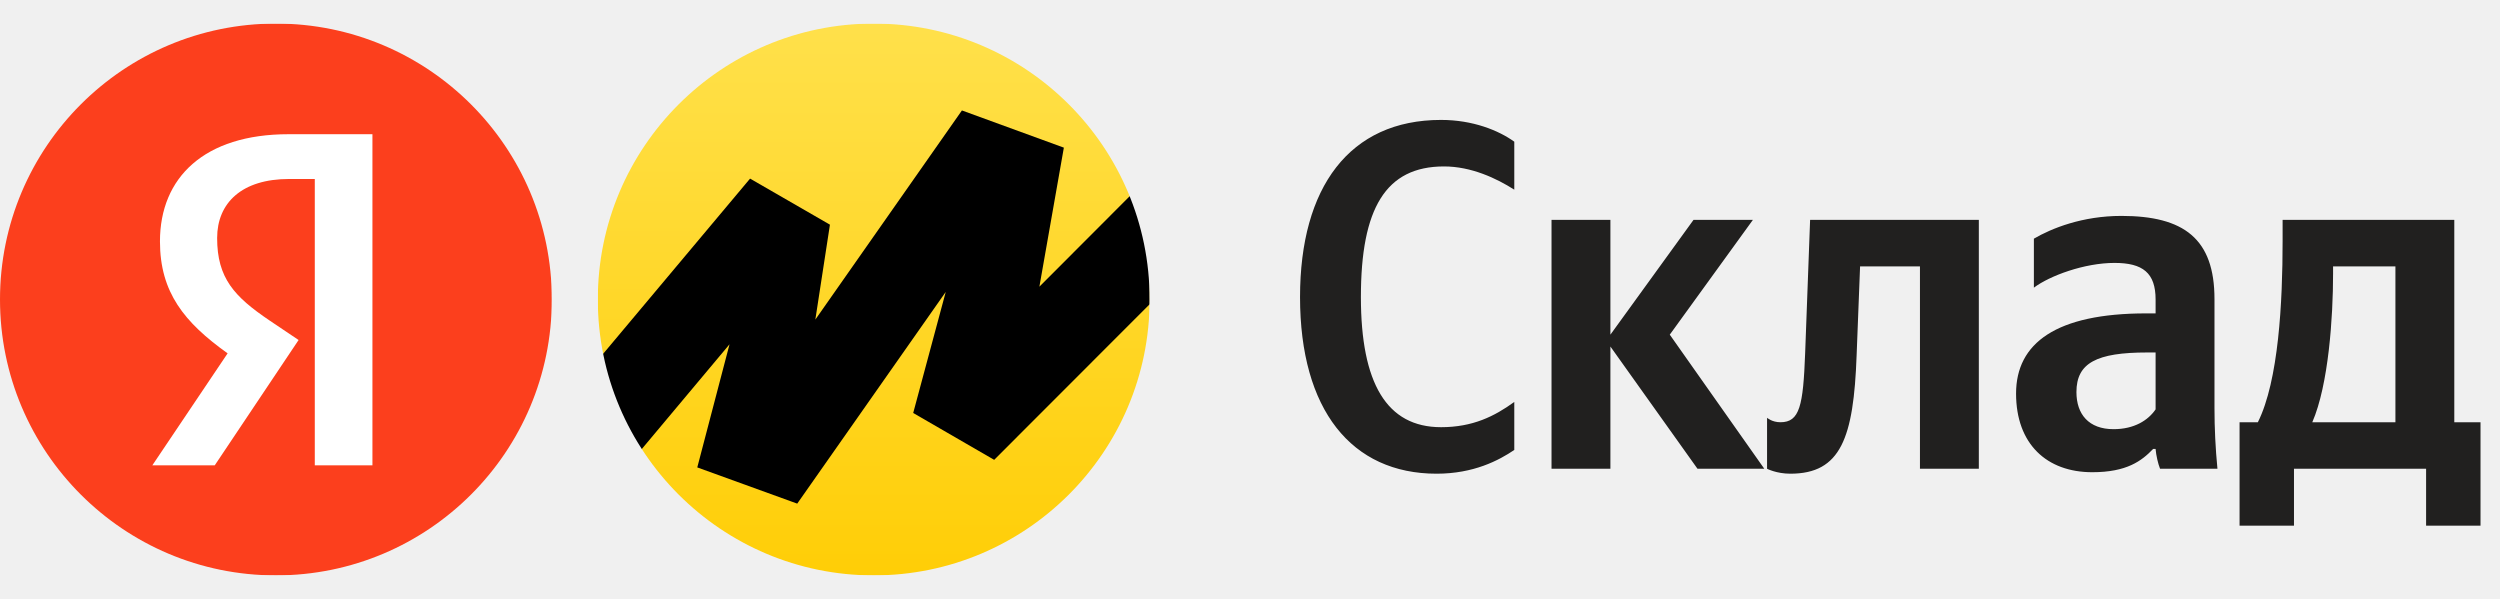
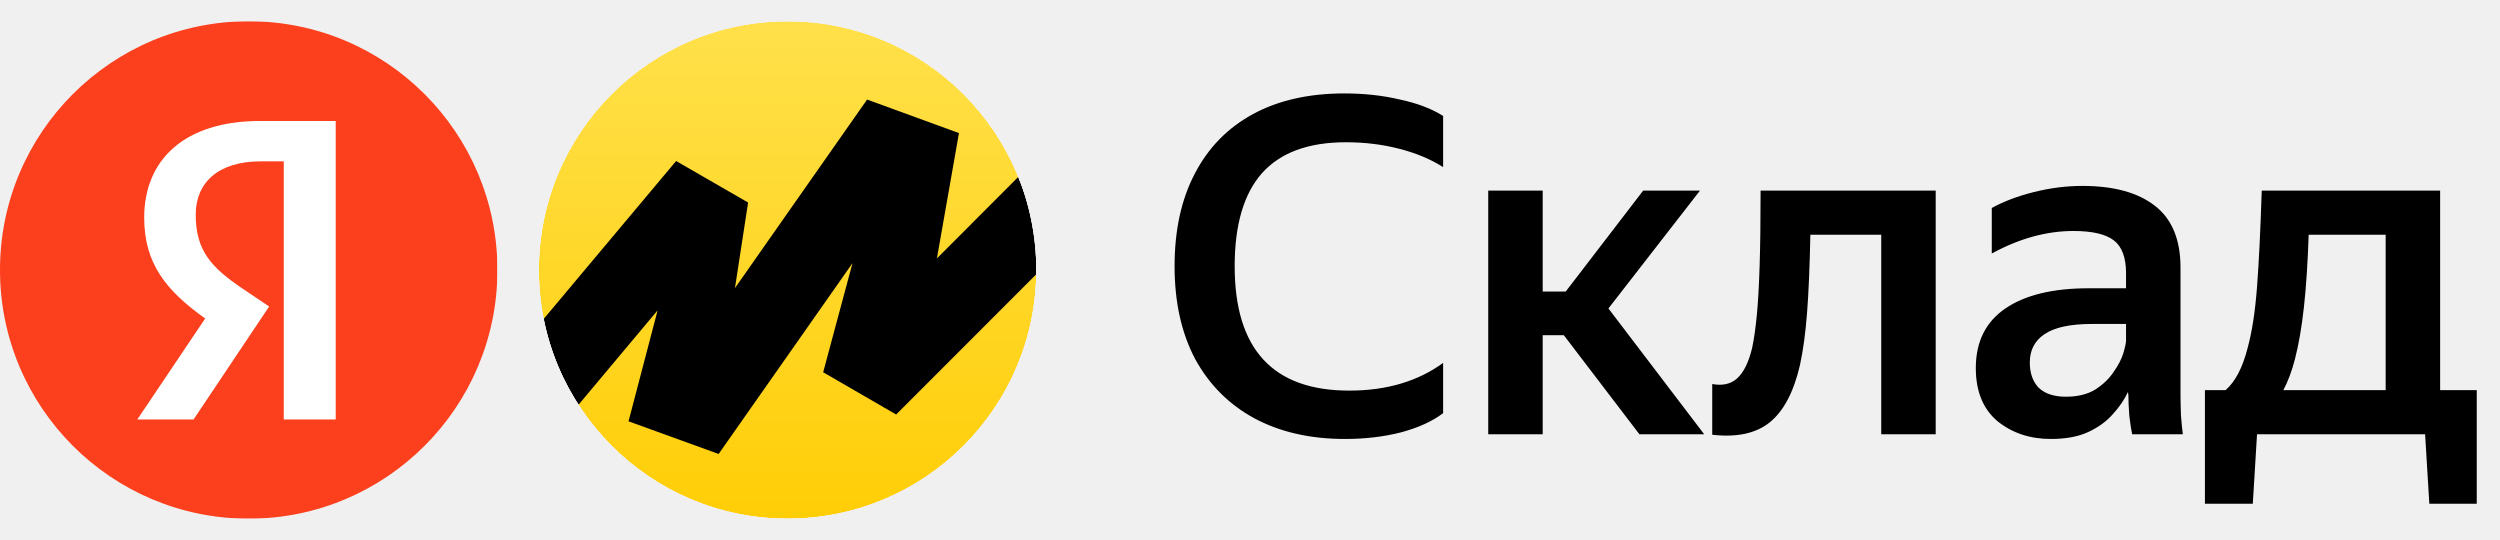
- <svg xmlns="http://www.w3.org/2000/svg" width="192" height="46" viewBox="0 0 192 46" fill="none">
-   <mask id="mask0_169_2480" style="mask-type:alpha" maskUnits="userSpaceOnUse" x="0" y="1" width="43" height="44">
-     <circle cx="21.19" cy="23" r="21.19" fill="white" />
+ <svg xmlns="http://www.w3.org/2000/svg" width="213" height="46" viewBox="0 0 213 46" fill="none">
+   <mask id="mask0_368_4709" style="mask-type:alpha" maskUnits="userSpaceOnUse" x="0" y="1" width="43" height="44">
+     <circle cx="21.19" cy="23.001" r="21.19" fill="white" />
  </mask>
-   <g mask="url(#mask0_169_2480)">
-     <rect width="42.38" height="42.38" transform="translate(0 1.80994)" fill="#FC3F1D" />
-     <path d="M24.176 35.736H28.603V10.307H22.164C15.688 10.307 12.285 13.637 12.285 18.539C12.285 22.454 14.151 24.759 17.481 27.137L11.7 35.736H16.493L22.932 26.113L20.701 24.613C17.993 22.784 16.676 21.357 16.676 18.283C16.676 15.576 18.578 13.746 22.201 13.746H24.176V35.736Z" fill="white" />
+   <g mask="url(#mask0_368_4709)">
+     <rect width="42.38" height="42.38" transform="translate(0 1.81055)" fill="#FC3F1D" />
+     <path d="M24.176 35.736H28.603V10.308H22.164C15.688 10.308 12.285 13.637 12.285 18.54C12.285 22.455 14.151 24.76 17.481 27.138L11.7 35.736H16.493L22.932 26.113L20.7 24.613C17.993 22.784 16.676 21.357 16.676 18.284C16.676 15.576 18.578 13.747 22.201 13.747H24.176V35.736Z" fill="white" />
  </g>
-   <mask id="mask1_169_2480" style="mask-type:alpha" maskUnits="userSpaceOnUse" x="45" y="1" width="44" height="44">
-     <ellipse cx="67.102" cy="23" rx="21.19" ry="21.19" fill="white" />
-   </mask>
-   <g mask="url(#mask1_169_2480)">
-     <rect width="42.38" height="42.38" transform="translate(45.912 1.81018)" fill="url(#paint0_linear_169_2480)" />
-     <path d="M45.912 38.516L56.028 26.441L53.551 35.897L61.227 38.678L72.633 22.419L70.134 31.717L76.353 35.316L88.292 23.366V13.534L79.825 22.017L81.704 11.339L73.876 8.482L62.618 24.545L63.739 17.255L57.605 13.717L45.912 27.66V38.516Z" fill="black" />
+   <g clip-path="url(#clip0_368_4709)">
+     <mask id="mask1_368_4709" style="mask-type:alpha" maskUnits="userSpaceOnUse" x="45" y="1" width="44" height="44">
+       <ellipse cx="67.102" cy="23.001" rx="21.19" ry="21.19" fill="white" />
+     </mask>
+     <g mask="url(#mask1_368_4709)">
+       <rect width="42.38" height="42.38" transform="translate(45.9121 1.81055)" fill="url(#paint0_linear_368_4709)" />
+       <path d="M45.912 38.516L56.028 26.442L53.551 35.897L61.228 38.678L72.633 22.42L70.134 31.717L76.353 35.316L88.293 23.367V13.534L79.825 22.017L81.704 11.339L73.876 8.482L62.618 24.545L63.739 17.256L57.605 13.718L45.912 27.66V38.516Z" fill="black" />
+     </g>
  </g>
-   <path d="M110.331 36.38C113.181 36.38 115.119 35.354 116.297 34.556V30.87C114.777 31.972 113.105 32.808 110.673 32.808C106.493 32.808 104.517 29.426 104.517 22.814C104.517 16.012 106.417 12.782 110.901 12.782C112.991 12.782 114.929 13.694 116.297 14.568V10.882C115.081 10.008 113.105 9.21 110.673 9.21C103.643 9.21 99.843 14.378 99.843 22.814C99.843 31.478 103.795 36.38 110.331 36.38ZM130.367 36H135.497L128.239 25.702L134.623 16.886H130.063L123.679 25.702V16.886H119.157V36H123.679V26.614L130.367 36ZM135.71 32.086V36C135.71 36 136.432 36.38 137.496 36.38C141.372 36.38 142.36 33.644 142.588 27.298L142.854 20.458H147.452V36H151.974V16.886H139.016L138.636 27.108C138.484 31.174 138.218 32.428 136.736 32.428C136.09 32.428 135.71 32.086 135.71 32.086ZM170.072 22.966C170.072 18.33 167.716 16.582 162.928 16.582C159.926 16.582 157.57 17.532 156.202 18.33V22.092C157.418 21.18 160.078 20.192 162.396 20.192C164.562 20.192 165.55 20.952 165.55 23.004V24.068H164.828C157.912 24.068 154.834 26.348 154.834 30.224C154.834 34.1 157.19 36.266 160.686 36.266C163.346 36.266 164.486 35.392 165.36 34.48H165.55C165.588 34.974 165.74 35.62 165.892 36H170.3C170.148 34.442 170.072 32.884 170.072 31.326V22.966ZM165.55 31.44C164.98 32.276 163.916 32.96 162.32 32.96C160.42 32.96 159.47 31.82 159.47 30.11C159.47 27.868 161.028 27.07 164.904 27.07H165.55V31.44ZM190.504 32.428H188.49V16.886H175.304V18.52C175.304 23.194 175 29.236 173.404 32.428H171.998V40.37H176.178V36H186.324V40.37H190.504V32.428ZM183.968 32.428H177.584C178.838 29.54 179.18 24.334 179.18 21.028V20.458H183.968V32.428Z" fill="#21201F" />
+   <path d="M114.594 37.4C111.634 37.4 109.06 36.813 106.874 35.64C104.714 34.467 103.034 32.787 101.834 30.6C100.66 28.387 100.074 25.747 100.074 22.68C100.074 19.613 100.647 16.987 101.794 14.8C102.94 12.587 104.594 10.893 106.754 9.72C108.914 8.547 111.514 7.96 114.554 7.96C116.234 7.96 117.807 8.133 119.274 8.48C120.767 8.8 121.994 9.267 122.954 9.88V14.24C121.914 13.573 120.674 13.053 119.234 12.68C117.794 12.307 116.274 12.12 114.674 12.12C111.474 12.12 109.087 13 107.514 14.76C105.967 16.52 105.194 19.16 105.194 22.68C105.194 29.747 108.447 33.28 114.954 33.28C118.127 33.28 120.794 32.493 122.954 30.92V35.2C122.047 35.893 120.847 36.44 119.354 36.84C117.887 37.213 116.3 37.4 114.594 37.4ZM126.798 16.24H131.438V24.84H133.398L139.998 16.24H144.838L137.038 26.28L145.198 37H139.678L133.238 28.56H131.438V37H126.798V16.24ZM145.882 32.72C146.762 32.88 147.469 32.72 148.002 32.24C148.562 31.733 148.989 30.867 149.282 29.64C149.442 28.893 149.576 27.96 149.682 26.84C149.789 25.72 149.869 24.307 149.922 22.6C149.976 20.893 150.002 18.773 150.002 16.24H164.922V37H160.282V20H154.242C154.189 22.693 154.096 24.907 153.962 26.64C153.829 28.373 153.629 29.853 153.362 31.08C152.829 33.4 151.962 35.04 150.762 36C149.589 36.933 147.962 37.28 145.882 37.04V32.72ZM176.659 19.68C174.365 19.68 172.045 20.32 169.699 21.6V17.72C170.712 17.16 171.912 16.707 173.299 16.36C174.685 16.013 176.059 15.84 177.419 15.84C180.085 15.84 182.139 16.4 183.579 17.52C185.045 18.64 185.779 20.4 185.779 22.8V33.64C185.779 34.093 185.792 34.68 185.819 35.4C185.872 36.093 185.925 36.627 185.979 37H181.659C181.579 36.627 181.499 36.107 181.419 35.44C181.365 34.747 181.339 34.147 181.339 33.64L181.299 33.4C181.005 34.04 180.579 34.667 180.019 35.28C179.485 35.893 178.792 36.4 177.939 36.8C177.085 37.2 176.019 37.4 174.739 37.4C172.952 37.4 171.432 36.893 170.179 35.88C168.952 34.84 168.339 33.333 168.339 31.36C168.339 29.12 169.179 27.427 170.859 26.28C172.539 25.133 174.912 24.56 177.979 24.56H181.139V23.28C181.139 21.947 180.792 21.013 180.099 20.48C179.405 19.947 178.259 19.68 176.659 19.68ZM181.139 29V27.6H178.259C176.392 27.6 175.032 27.893 174.179 28.48C173.352 29.04 172.939 29.84 172.939 30.88C172.939 31.787 173.192 32.507 173.699 33.04C174.232 33.547 175.005 33.8 176.019 33.8C177.005 33.8 177.832 33.6 178.499 33.2C179.165 32.773 179.685 32.28 180.059 31.72C180.459 31.16 180.739 30.627 180.899 30.12C181.059 29.587 181.139 29.213 181.139 29ZM191.939 42.92H187.859V33.24H189.619C190.446 32.52 191.073 31.32 191.499 29.64C191.873 28.28 192.139 26.547 192.299 24.44C192.459 22.333 192.593 19.6 192.699 16.24H207.899V33.24H211.019V42.92H206.979L206.619 37H192.299L191.939 42.92ZM195.539 30.56C195.273 31.6 194.939 32.493 194.539 33.24H203.259V20H196.699C196.619 22.373 196.486 24.413 196.299 26.12C196.113 27.827 195.859 29.307 195.539 30.56Z" fill="black" />
  <defs>
-     <linearGradient id="paint0_linear_169_2480" x1="21.19" y1="-10.085" x2="21.19" y2="46.403" gradientUnits="userSpaceOnUse">
+     <linearGradient id="paint0_linear_368_4709" x1="21.19" y1="-10.085" x2="21.19" y2="46.403" gradientUnits="userSpaceOnUse">
      <stop stop-color="#FFE55B" />
      <stop offset="1" stop-color="#FFCC00" />
    </linearGradient>
+     <clipPath id="clip0_368_4709">
+       <rect x="45.912" y="1.811" width="42.38" height="42.38" rx="21.19" fill="white" />
+     </clipPath>
  </defs>
</svg>
